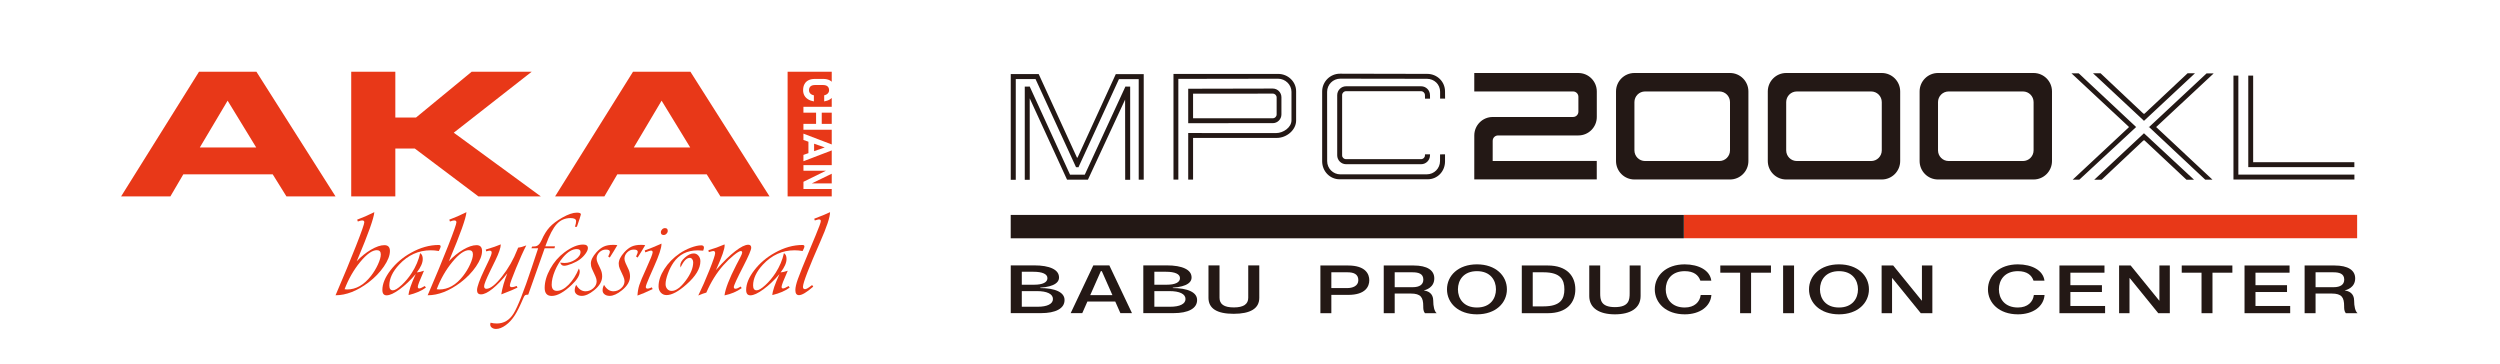
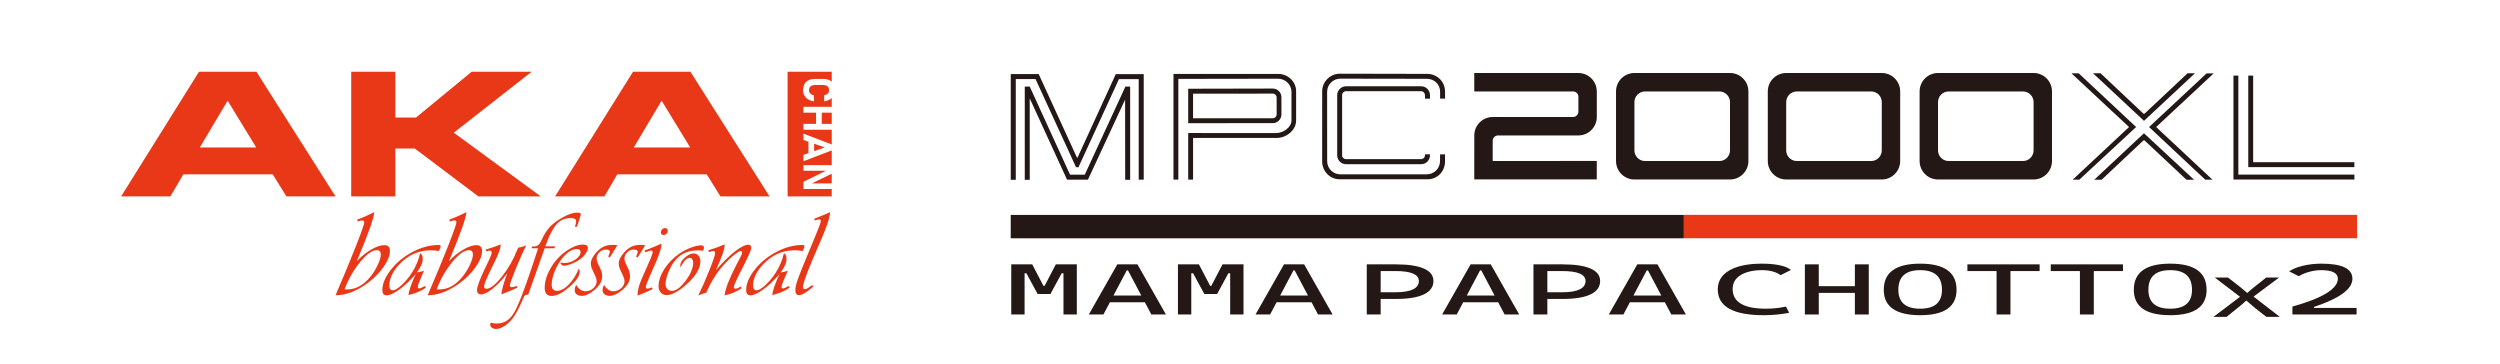
<svg xmlns="http://www.w3.org/2000/svg" id="_レイヤー_1" data-name="レイヤー 1" version="1.1" viewBox="0 0 1348.355 195.954">
  <defs>
    <style>
      .cls-1 {
        fill: #e83818;
      }

      .cls-1, .cls-2 {
        stroke-width: 0px;
      }

      .cls-2 {
        fill: #231815;
      }
    </style>
  </defs>
  <rect class="cls-1" x="908.249" y="115.88" width="363.053" height="12.609" />
  <path class="cls-2" d="M771.276,53.198h-2.71l-.035-1.897c0-1.17-.942-2.118-2.111-2.118h-40.444c-1.17,0-2.111.949-2.111,2.118v32.5c0,1.17.941,2.032,2.111,2.032h40.444c1.17,0,2.111-.863,2.111-2.032l.035-.564h2.71l-.021.514c0,2.66-2.147,4.814-4.793,4.814h-40.452c-2.653,0-4.8-2.154-4.8-4.814v-32.414c0-2.653,2.147-4.807,4.8-4.807h40.452c2.646,0,4.793,2.154,4.793,4.807l.021,1.861" />
  <path class="cls-2" d="M770.02,96.695c5.306,0,9.343-4.315,9.343-9.628v-3.83l-2.674.029-.021,3.609c0,3.93-3.174,7.146-7.096,7.146l-46.678.014c-3.915,0-7.096-3.188-7.096-7.125l-.029-37.364c0-3.929,3.181-7.117,7.103-7.117l46.742.071c3.923,0,7.096,3.024,7.096,6.961v3.716l2.689.021-.036-3.887c0-5.313-4.3-9.464-9.599-9.464l-47.07-.1c-5.299,0-9.599,4.308-9.599,9.621v37.613c0,5.32,4.122,9.714,9.421,9.714h47.505" />
  <polyline class="cls-2" points="580.849 84.992 560.202 39.933 545.14 39.933 545.14 96.959 547.85 96.959 547.85 42.65 558.512 42.65 580.342 90.17 581.655 90.212 603.492 42.686 614.154 42.686 614.154 96.916 616.858 96.916 616.858 39.976 601.795 39.976 581.148 85.035 580.849 84.992" />
  <polyline class="cls-2" points="606.987 46.68 585.071 94.199 577.112 94.199 555.367 46.68 552.7 46.722 552.7 96.959 555.388 96.959 555.367 53.041 575.507 96.916 586.761 96.916 606.816 53.719 606.859 96.959 609.547 96.959 609.547 46.722 606.987 46.68" />
  <path class="cls-2" d="M635.529,42.543v54.337h-2.624v-56.991l56.52-.021c5.185,0,9.628,4.13,9.628,9.328v15.783c0,5.192-5.192,9.407-10.37,9.407l-45.209.014v22.479h-2.625v-25.132l47.434.021c3.83,0,8.266-3.038,8.266-6.882v-15.39c0-3.844-3.359-7.039-7.196-7.039l-53.824.085" />
  <path class="cls-2" d="M688.546,61.714c0,1.141-.92,2.069-2.061,2.069h-43.012v-13.272l43.012-.014c1.141,0,2.061.927,2.061,2.069v9.15M686.443,47.757l-45.594.1v18.579l45.594-.014c2.589,0,4.686-2.111,4.686-4.707v-9.257c0-2.596-2.097-4.7-4.686-4.7Z" />
  <path class="cls-2" d="M795.139,96.767h66.062v-9.956l-56.135.014.007-10.904c0-1.583,1.284-2.867,2.867-2.867l43.354-.007c5.484,0,9.927-4.457,9.927-9.956v-13.757c0-5.499-4.443-9.956-9.927-9.956l-56.156-.007v9.949l53.296.007c1.583,0,2.86,1.291,2.86,2.874v8.023c0,1.583-1.276,2.867-2.86,2.867l-43.361.007c-5.477,0-9.927,4.457-9.927,9.956l-.007,23.728" />
  <polyline class="cls-2" points="1212.586 90.148 1212.586 40.789 1215.224 40.789 1215.224 87.524 1215.324 87.495 1269.804 87.495 1269.804 90.148 1212.5 90.148 1212.586 90.148" />
  <polyline class="cls-2" points="1204.598 96.816 1269.833 96.816 1269.833 94.171 1207.344 94.171 1207.237 94.278 1207.237 40.789 1204.598 40.789 1204.598 96.866 1204.598 96.816" />
  <polyline class="cls-2" points="1156.28 65.108 1128.83 39.505 1132.909 39.505 1156.03 61.272 1156.551 61.378 1179.843 39.527 1183.83 39.527 1156.301 65.215 1156.28 65.108" />
  <polyline class="cls-2" points="1152.15 68.467 1121.462 96.909 1117.882 96.909 1148.242 68.553 1148.257 68.489 1117.226 39.548 1121.141 39.548 1152.165 68.567 1152.15 68.467" />
  <polyline class="cls-2" points="1162.82 68.446 1193.266 96.888 1189.357 96.888 1158.911 68.36 1158.926 68.674 1190.113 39.569 1193.943 39.569 1162.827 68.589 1162.82 68.446" />
  <polyline class="cls-2" points="1156.544 75.664 1179.252 96.931 1183.324 96.931 1156.287 71.827 1156.273 71.926 1129.486 96.952 1133.48 96.952 1156.023 75.763 1156.544 75.664" />
  <path class="cls-2" d="M933.061,81.105c0,3.166-2.567,5.741-5.727,5.741h-40.095c-3.159,0-5.727-2.575-5.727-5.741v-26.038c0-3.174,2.568-5.741,5.727-5.741h40.095c3.159,0,5.727,2.568,5.727,5.741v26.038M933.061,39.37h-51.549c-5.477,0-9.927,4.457-9.927,9.949v37.528c0,5.499,4.45,9.956,9.927,9.956h51.549c5.484,0,9.927-4.457,9.927-9.956v-37.528c0-5.492-4.443-9.949-9.927-9.949Z" />
  <path class="cls-2" d="M1014.92,81.105c0,3.166-2.56,5.741-5.727,5.741h-40.088c-3.167,0-5.734-2.575-5.734-5.741v-26.038c0-3.174,2.568-5.741,5.734-5.741h40.088c3.167,0,5.727,2.568,5.727,5.741v26.038M1014.92,39.37h-51.549c-5.477,0-9.927,4.457-9.927,9.949v37.528c0,5.499,4.45,9.956,9.927,9.956h51.549c5.484,0,9.928-4.457,9.928-9.956v-37.528c0-5.492-4.443-9.949-9.928-9.949Z" />
  <path class="cls-2" d="M1096.801,81.105c0,3.166-2.568,5.741-5.727,5.741h-40.095c-3.159,0-5.727-2.575-5.727-5.741v-26.038c0-3.174,2.567-5.741,5.727-5.741h40.095c3.159,0,5.727,2.568,5.727,5.741v26.038M1096.801,39.37h-51.549c-5.484,0-9.927,4.457-9.927,9.949v37.528c0,5.499,4.443,9.956,9.927,9.956h51.549c5.484,0,9.927-4.457,9.927-9.956v-37.528c0-5.492-4.443-9.949-9.927-9.949Z" />
-   <g>
-     <path class="cls-2" d="M718.049,155.369h8.649c2.647,0,5.907-1.012,5.907-4.258,0-3.388-2.694-4.251-5.812-4.251h-8.745v8.508M712.142,143.188h14.884c9.645,0,11.487,4.757,11.487,7.959,0,3.174-1.842,7.931-11.487,7.895h-8.977v9.878h-5.907v-25.732Z" />
-     <path class="cls-2" d="M545.14,168.888v-25.76h5.957v25.76h-5.957ZM548.654,156.226v-1.777h12.392v1.777h-12.392ZM550.681,155.211v-1.652h7.149c2.244,0,3.987-.305,5.228-.916,1.241-.61,1.862-1.485,1.862-2.621,0-1.113-.651-1.966-1.952-2.558-1.301-.593-3.153-.89-5.555-.89h-6.613l-.715-3.446h7.626c4.289,0,7.606.566,9.949,1.696s3.515,2.742,3.515,4.835c0,1.777-1.112,3.147-3.336,4.109-2.224.961-5.382,1.442-9.472,1.442h-7.685ZM550.681,168.888v-3.446h8.937c2.621,0,4.656-.366,6.106-1.098,1.45-.731,2.175-1.757,2.175-3.075,0-1.354-.755-2.403-2.264-3.147-1.509-.744-3.654-1.116-6.434-1.116h-8.4l-.715-1.651h10.605c4.289,0,7.605.562,9.949,1.687,2.342,1.125,3.514,2.715,3.514,4.77,0,2.25-1.112,3.992-3.336,5.224-2.224,1.234-5.381,1.851-9.472,1.851h-10.664Z" />
-     <path class="cls-2" d="M577.46,168.888l12.213-25.76h8.638l12.213,25.76h-6.255l-10.009-22.64h-.536l-10.009,22.64h-6.256ZM583.12,162.612v-3.446h21.448v3.446h-21.448Z" />
-     <path class="cls-2" d="M616.633,168.888v-25.76h5.957v25.76h-5.957ZM620.147,156.226v-1.777h12.392v1.777h-12.392ZM622.173,155.211v-1.652h7.149c2.244,0,3.987-.305,5.228-.916,1.241-.61,1.862-1.485,1.862-2.621,0-1.113-.651-1.966-1.952-2.558-1.301-.593-3.153-.89-5.555-.89h-6.613l-.715-3.446h7.626c4.289,0,7.606.566,9.949,1.696s3.515,2.742,3.515,4.835c0,1.777-1.112,3.147-3.336,4.109-2.224.961-5.382,1.442-9.472,1.442h-7.685ZM622.173,168.888v-3.446h8.937c2.621,0,4.656-.366,6.106-1.098,1.45-.731,2.175-1.757,2.175-3.075,0-1.354-.755-2.403-2.264-3.147-1.509-.744-3.654-1.116-6.434-1.116h-8.4l-.715-1.651h10.605c4.289,0,7.605.562,9.949,1.687,2.342,1.125,3.514,2.715,3.514,4.77,0,2.25-1.112,3.992-3.336,5.224-2.224,1.234-5.381,1.851-9.472,1.851h-10.664Z" />
-     <path class="cls-2" d="M665.366,169.251c-9.056,0-13.584-2.878-13.584-8.635v-17.488h5.958v17.488c0,1.717.62,3.011,1.862,3.882,1.241.871,3.202,1.306,5.883,1.306,5.163,0,7.745-1.73,7.745-5.188v-17.488h5.957v17.488c0,2.878-1.172,5.037-3.514,6.476-2.344,1.439-5.779,2.159-10.307,2.159Z" />
-     <path class="cls-2" d="M752.217,154.898h9.686c3.731,0,5.764-1.405,5.764-4.108,0-3.281-2.79-3.93-5.859-3.93h-9.591v8.038M746.309,143.188h16.112c7.374,0,11.152,2.589,11.152,6.954,0,4.935-4.488,6.197-5.573,6.49v.071c2.033.214,5.007,1.369,5.007,5.442,0,2.988.566,5.727,1.842,6.775h-6.33c-.9-1.12-.9-2.525-.9-3.787,0-4.721-1.276-6.811-6.712-6.811h-8.69v10.598h-5.907v-25.732Z" />
-     <path class="cls-2" d="M786.322,156.053c0,4.935,3.029,9.799,10.259,9.799s10.259-4.864,10.259-9.799-3.029-9.806-10.259-9.806-10.259,4.864-10.259,9.806M812.74,156.053c0,7.353-6.043,13.479-16.159,13.479s-16.159-6.126-16.159-13.479,6.044-13.479,16.159-13.479,16.159,6.126,16.159,13.479Z" />
-     <path class="cls-2" d="M826.669,165.239h5.819c9.263,0,11.248-4.037,11.248-9.186s-1.985-9.193-11.248-9.193h-5.819v18.379M820.769,143.188h13.99c10.396,0,14.884,5.763,14.884,12.866s-4.488,12.866-14.884,12.866h-13.99v-25.732Z" />
-     <path class="cls-2" d="M857.153,143.188h5.9v14.991c0,3.459.286,7.46,7.94,7.46s7.947-4.001,7.947-7.46v-14.991h5.907v16.468c0,6.597-5.532,9.878-13.854,9.878s-13.84-3.281-13.84-9.878v-16.468" />
-     <path class="cls-2" d="M917.07,151.368c-.996-2.96-3.499-5.121-8.417-5.121-7.23,0-10.252,4.864-10.252,9.806s3.022,9.799,10.252,9.799c5.246,0,8.131-2.988,8.608-6.733h5.764c-.471,6.162-6.194,10.413-14.372,10.413-10.109,0-16.159-6.126-16.159-13.479s6.05-13.479,16.159-13.479c7.612.036,13.615,3.238,14.324,8.794h-5.907" />
-     <polyline class="cls-2" points="927.833 143.188 955.152 143.188 955.152 147.075 944.429 147.075 944.429 168.919 938.515 168.919 938.515 147.075 927.833 147.075 927.833 143.188" />
-     <rect class="cls-2" x="961.707" y="143.188" width="5.907" height="25.731" />
-     <path class="cls-2" d="M981.584,156.053c0,4.935,3.022,9.799,10.252,9.799s10.259-4.864,10.259-9.799-3.029-9.806-10.259-9.806-10.252,4.864-10.252,9.806M1008.002,156.053c0,7.353-6.05,13.479-16.166,13.479s-16.159-6.126-16.159-13.479,6.044-13.479,16.159-13.479,16.166,6.126,16.166,13.479Z" />
-     <polyline class="cls-2" points="1014.837 143.188 1021.071 143.188 1036.48 162.144 1036.576 162.144 1036.576 143.188 1042.203 143.188 1042.203 168.919 1035.962 168.919 1020.601 149.999 1020.464 149.999 1020.464 168.919 1014.837 168.919 1014.837 143.188" />
-     <path class="cls-2" d="M1096.759,151.368c-.989-2.96-3.499-5.121-8.41-5.121-7.23,0-10.259,4.864-10.259,9.806s3.029,9.799,10.259,9.799c5.246,0,8.131-2.988,8.595-6.733h5.771c-.471,6.162-6.194,10.413-14.365,10.413-10.116,0-16.166-6.126-16.166-13.479s6.05-13.479,16.166-13.479c7.606.036,13.608,3.238,14.318,8.794h-5.907" />
-     <polyline class="cls-2" points="1110.742 143.188 1135.032 143.188 1135.032 147.075 1116.649 147.075 1116.649 153.814 1133.661 153.814 1133.661 157.494 1116.649 157.494 1116.649 165.025 1135.366 165.025 1135.366 168.919 1110.742 168.919 1110.742 143.188" />
-     <polyline class="cls-2" points="1142.917 143.188 1149.152 143.188 1164.561 162.144 1164.656 162.144 1164.656 143.188 1170.277 143.188 1170.277 168.919 1164.042 168.919 1148.681 149.999 1148.538 149.999 1148.538 168.919 1142.917 168.919 1142.917 143.188" />
-     <polyline class="cls-2" points="1176.696 143.188 1204.014 143.188 1204.014 147.075 1193.285 147.075 1193.285 168.919 1187.377 168.919 1187.377 147.075 1176.696 147.075 1176.696 143.188" />
-     <polyline class="cls-2" points="1210.569 143.188 1234.859 143.188 1234.859 147.075 1216.476 147.075 1216.476 153.814 1233.488 153.814 1233.488 157.494 1216.476 157.494 1216.476 165.025 1235.194 165.025 1235.194 168.919 1210.569 168.919 1210.569 143.188" />
-     <path class="cls-2" d="M1248.884,154.898h9.693c3.731,0,5.764-1.405,5.764-4.108,0-3.281-2.79-3.93-5.859-3.93h-9.597v8.038M1242.977,143.188h16.118c7.367,0,11.152,2.589,11.152,6.954,0,4.935-4.488,6.197-5.58,6.49v.071c2.033.214,5.014,1.369,5.014,5.442,0,2.988.566,5.727,1.842,6.775h-6.337c-.894-1.12-.894-2.525-.894-3.787,0-4.721-1.276-6.811-6.712-6.811h-8.697v10.598h-5.907v-25.732Z" />
-   </g>
  <rect class="cls-2" x="545.118" y="115.916" width="363.053" height="12.609" />
  <path class="cls-1" d="M65.318,105.924h26.58l6.961-11.889h48.233l7.396,11.889h26.473l-42.655-67.225h-30.981l-42.007,67.225M122.765,54.29l15.433,25.261h-30.438l15.005-25.261Z" />
  <polyline class="cls-1" points="189.426 38.699 213.218 38.699 213.218 63.397 224.365 63.397 254.376 38.699 286.747 38.699 244.733 71.57 291.682 105.924 258.02 105.924 223.723 80.114 213.218 80.114 213.218 105.924 189.426 105.924 189.426 38.699" />
  <path class="cls-1" d="M299.392,105.924h26.58l6.961-11.889h48.239l7.389,11.889h26.481l-42.663-67.225h-30.974l-42.013,67.225M356.831,54.29l15.44,25.261h-30.439l14.998-25.261Z" />
  <g>
    <polygon class="cls-1" points="444.821 79.517 439.077 77.504 439.077 81.53 444.821 79.517" />
    <path class="cls-1" d="M433.321,66.812h6.822v-6.046h-6.822v-3.173h15.269v-4.746c-.279.261-.581.506-.925.721-.869.544-1.917.921-3.144,1.129v-3.289c.555-.123,1.03-.314,1.424-.573.394-.259.695-.571.903-.938.208-.367.313-.778.313-1.234,0-.595-.121-1.1-.365-1.517-.243-.417-.598-.735-1.065-.955s-1.029-.33-1.685-.33h-4.621c-.656,0-1.216.11-1.679.33-.463.22-.817.538-1.06.955-.243.417-.365.923-.365,1.517,0,.463.102.88.307,1.251s.504.683.898.938c.394.255.872.44,1.436.556v3.289c-1.227-.216-2.275-.596-3.144-1.141s-1.531-1.231-1.987-2.061-.683-1.774-.683-2.832c0-1.282.245-2.378.735-3.289.49-.911,1.204-1.606,2.143-2.085.938-.479,2.071-.718,3.399-.718h4.621c1.328,0,2.461.239,3.399.718.43.219.808.49,1.145.801v-5.392h-23.799v67.225h23.799v-3.974h-15.257v-3.903l12.14-5.965h-12.14v-3.034h15.257v-7.923l-15.269,5.839v-3.417l2.698-.946v-6.169l-2.698-.946v-3.417l15.269,5.839v-7.923h-15.269v-3.173Z" />
    <rect class="cls-1" x="443.2" y="60.766" width="5.39" height="6.046" />
    <polygon class="cls-1" points="448.589 98.916 448.589 93.691 437.83 98.916 448.589 98.916" />
  </g>
  <g>
    <path class="cls-1" d="M201.892,114.422c-.261,3.26-3.239,11.65-8.933,25.169l-.587,1.336c2.369-2.543,4.944-4.629,7.727-6.259,2.782-1.631,5.184-2.445,7.205-2.445,1.999,0,3,1.054,3,3.162,0,2.391-1.087,5.173-3.26,8.347-2.174,3.173-4.945,6.042-8.314,8.607-6.129,4.608-12.052,6.912-17.769,6.912l.457-1.043c4.064-9.433,7.591-17.953,10.58-25.561,2.988-7.607,4.483-11.867,4.483-12.78,0-.652-.391-.978-1.174-.978-.479,0-1.25.196-2.315.587l-.358-1.011c2.825-1.021,5.911-2.368,9.259-4.042ZM185.851,155.99c.587.087,1.032.131,1.337.131,4.803,0,9.096-2.424,12.878-7.271,1.521-1.956,2.788-4.042,3.798-6.26,1.011-2.217,1.516-4.01,1.516-5.379,0-1.521-.717-2.282-2.152-2.282-2.478,0-5.467,2.125-8.966,6.374-3.5,4.25-6.303,9.145-8.412,14.687Z" />
    <path class="cls-1" d="M229.115,154.262l.587.847c-2.282,1.717-5.401,3.065-9.357,4.043.108-2.195,1.402-5.977,3.88-11.346-2.804,3.304-5.689,6.042-8.656,8.216-2.967,2.173-5.32,3.261-7.059,3.261-1.522,0-2.282-.967-2.282-2.902,0-3.281,1.467-6.83,4.401-10.644s6.618-6.949,11.052-9.406c4.999-2.804,9.976-4.205,14.932-4.205.695,0,1.043.261,1.043.782,0,.435-.326,1.26-.978,2.477-1.478-.261-2.913-.391-4.304-.391-6.63,0-12.335,2.576-17.116,7.727-3.521,3.782-5.282,7.531-5.282,11.248,0,1.739.641,2.608,1.924,2.608,1.086,0,2.651-.94,4.695-2.82,2.042-1.88,3.868-4.059,5.477-6.537,2.217-3.434,3.728-6.998,4.532-10.694.934.566,1.402,1.609,1.402,3.13,0,2.108-1.065,4.532-3.195,7.271,1.043-.087,2.336-.391,3.88-.913l-.261.555c-2.065,4.629-3.097,7.336-3.097,8.118,0,.63.293.924.88.88.543-.043,1.51-.478,2.901-1.304Z" />
    <path class="cls-1" d="M251.578,114.422c-.261,3.26-3.239,11.65-8.933,25.169l-.587,1.336c2.369-2.543,4.944-4.629,7.727-6.259,2.782-1.631,5.184-2.445,7.205-2.445,1.999,0,3,1.054,3,3.162,0,2.391-1.087,5.173-3.26,8.347-2.174,3.173-4.945,6.042-8.314,8.607-6.129,4.608-12.052,6.912-17.769,6.912l.457-1.043c4.064-9.433,7.591-17.953,10.58-25.561,2.988-7.607,4.483-11.867,4.483-12.78,0-.652-.391-.978-1.174-.978-.479,0-1.25.196-2.315.587l-.358-1.011c2.825-1.021,5.911-2.368,9.259-4.042ZM235.537,155.99c.587.087,1.032.131,1.337.131,4.803,0,9.096-2.424,12.878-7.271,1.521-1.956,2.788-4.042,3.798-6.26,1.011-2.217,1.516-4.01,1.516-5.379,0-1.521-.717-2.282-2.152-2.282-2.478,0-5.467,2.125-8.966,6.374-3.5,4.25-6.303,9.145-8.412,14.687Z" />
    <path class="cls-1" d="M283.855,132.353c-1.522,2.913-3.369,7.009-5.543,12.291s-3.282,8.358-3.325,9.227c-.022.674.348,1.011,1.109,1.011.587,0,1.445-.217,2.576-.653l.424.88c-1.587.826-4.206,1.935-7.857,3.325l-.88.326c.565-3.543,1.652-7.324,3.26-11.346-2.804,3.543-5.461,6.32-7.971,8.33-2.511,2.011-4.581,3.016-6.211,3.016-1.435,0-2.152-.75-2.152-2.25,0-1.804,1.336-5.51,4.01-11.117l2.608-5.477c.804-1.696,1.228-2.913,1.272-3.652.043-.717-.326-1.076-1.108-1.076-.348,0-.957.131-1.826.391l-.261-.978.522-.163c3.043-.891,5.575-1.771,7.596-2.641,0,1.739-.967,4.597-2.901,8.574l-2.836,5.804c-2.174,4.456-3.26,7.183-3.26,8.183,0,.935.413,1.402,1.239,1.402,2.108,0,4.901-2.201,8.379-6.602,3.477-4.401,6.249-9.254,8.314-14.557l.424-1.043c1.26-.131,2.727-.532,4.401-1.207Z" />
    <path class="cls-1" d="M299.341,132.875l-.293,1.011h-5.282l-8.868,25.038c-.848,0-1.413.098-1.695.293-.283.196-.598.717-.946,1.565-1.804,4.239-3.325,7.304-4.565,9.194-1.434,2.261-3.081,4.065-4.939,5.412s-3.602,2.021-5.232,2.021c-.891,0-1.635-.228-2.234-.685-.597-.456-.896-1.033-.896-1.728,0-.217.054-.533.163-.945,1.174.282,2.304.423,3.391.423,3.804,0,6.819-1.788,9.047-5.363,2.228-3.576,5.515-11.905,9.862-24.99l3.032-9.129.359-1.108h-3.619l.358-.913h.391l.913-.065c1.543,0,2.804-1.109,3.782-3.325,1.282-2.934,2.733-5.282,4.352-7.042,1.619-1.761,3.885-3.478,6.798-5.152,3.173-1.804,5.803-2.706,7.89-2.706,1.5,0,2.228.326,2.184.978-.022.261-.228.968-.619,2.119l-1.532,4.532h-1.043c.413-1.325.62-2.336.62-3.032,0-1.109-1.011-1.663-3.032-1.663-2.956,0-5.428,1.081-7.417,3.244-1.989,2.163-3.94,5.885-5.852,11.167l-.293.847h5.216Z" />
    <path class="cls-1" d="M312.219,144.808c.304.609.457,1.152.457,1.63,0,2.087-1.446,4.489-4.336,7.205-4.217,3.978-7.803,5.966-10.759,5.966-2.543,0-3.815-1.445-3.815-4.336,0-3.261.994-6.684,2.983-10.27,1.989-3.587,4.537-6.542,7.645-8.868,3.782-2.825,7.151-4.238,10.107-4.238,1.717,0,2.576.631,2.576,1.891,0,.826-.413,1.821-1.239,2.982-.826,1.163-1.858,2.213-3.097,3.147-1.152.847-2.614,1.63-4.385,2.347-1.772.717-3.135,1.076-4.092,1.076-1.022,0-1.728-.565-2.119-1.696.913.131,1.641.196,2.185.196,2.173,0,4.178-.625,6.015-1.874s2.755-2.602,2.755-4.059c0-1.043-.674-1.565-2.021-1.565-2.412,0-4.88,1.478-7.401,4.434-1.783,2.087-3.25,4.522-4.401,7.304-1.152,2.782-1.728,5.26-1.728,7.433,0,2.238.934,3.358,2.804,3.358,2.043,0,4.167-1.125,6.374-3.374,2.206-2.25,4.037-5.145,5.494-8.688Z" />
    <path class="cls-1" d="M332.955,132.223l-.359.619-1.597,2.674c-.566.956-1.163,1.913-1.793,2.869l-.359.522-.815-.554c.108-.239.184-.413.228-.522.457-.934.685-1.598.685-1.988,0-.826-.728-1.239-2.184-1.239-1.326,0-2.489.495-3.489,1.483-1,.99-1.5,2.136-1.5,3.44,0,.696.217,1.522.652,2.477l1.565,3.358c.522,1.13.782,2.369.782,3.717,0,2.63-1.445,5.119-4.336,7.466-2.5,2.021-4.716,3.032-6.651,3.032-1.108,0-2.021-.277-2.739-.831-.717-.555-1.076-1.266-1.076-2.136,0-1.021.261-2.01.782-2.967,1.348,2.304,3.021,3.456,5.021,3.456,1.586,0,2.988-.543,4.206-1.63,1.217-1.087,1.826-2.347,1.826-3.782,0-.76-.217-1.63-.652-2.608l-1.924-4.206c-.37-.826-.554-1.739-.554-2.739,0-1.804.999-3.825,3-6.064,1.347-1.478,2.69-2.515,4.026-3.113,1.337-.598,3.016-.897,5.037-.897.782,0,1.521.054,2.217.163Z" />
    <path class="cls-1" d="M347.984,132.223l-.359.619-1.597,2.674c-.566.956-1.163,1.913-1.793,2.869l-.358.522-.815-.554c.108-.239.184-.413.228-.522.456-.934.685-1.598.685-1.988,0-.826-.729-1.239-2.185-1.239-1.326,0-2.489.495-3.488,1.483-1,.99-1.5,2.136-1.5,3.44,0,.696.217,1.522.652,2.477l1.565,3.358c.522,1.13.782,2.369.782,3.717,0,2.63-1.445,5.119-4.336,7.466-2.5,2.021-4.717,3.032-6.651,3.032-1.108,0-2.021-.277-2.739-.831-.717-.555-1.076-1.266-1.076-2.136,0-1.021.261-2.01.782-2.967,1.348,2.304,3.021,3.456,5.021,3.456,1.587,0,2.989-.543,4.206-1.63s1.826-2.347,1.826-3.782c0-.76-.218-1.63-.653-2.608l-1.923-4.206c-.37-.826-.554-1.739-.554-2.739,0-1.804.999-3.825,2.999-6.064,1.348-1.478,2.69-2.515,4.026-3.113,1.337-.598,3.016-.897,5.037-.897.782,0,1.521.054,2.217.163Z" />
    <path class="cls-1" d="M356.754,131.375v.359c0,2.043-1.348,6.086-4.043,12.128l-2.412,5.477c-1.283,2.934-1.946,4.728-1.989,5.379-.022.674.347.989,1.109.946.435-.022,1.151-.25,2.152-.685l.423.945c-3.412,1.63-6.14,2.793-8.183,3.488.108-2.043.44-3.928.994-5.656.555-1.728,1.755-4.591,3.603-8.591,2.347-5.129,3.543-8.129,3.586-8.998.043-.673-.239-1.01-.847-1.01-.283,0-.652.076-1.109.228l-1.369.489c-.087.022-.293.098-.619.228l-.326-1.043.685-.228c2.412-.891,4.869-1.891,7.368-2.999l.978-.457ZM358.645,123.029c1,0,1.5.5,1.5,1.499,0,.566-.223,1.076-.669,1.533-.446.456-.951.685-1.516.685-1.021,0-1.532-.5-1.532-1.5,0-.565.223-1.076.669-1.532.445-.457.961-.685,1.548-.685Z" />
    <path class="cls-1" d="M379.25,135.19c-1.152-.108-2.108-.163-2.869-.163-5.717,0-10.097,2.196-13.139,6.585-1.195,1.74-2.206,3.733-3.032,5.983-.826,2.25-1.239,4.135-1.239,5.656,0,1.065.309,1.94.929,2.625.619.685,1.407,1.027,2.363,1.027,2.26,0,4.76-1.814,7.498-5.444s4.108-6.956,4.108-9.976c0-.673-.179-1.244-.538-1.712-.358-.467-.788-.701-1.288-.701-1.739,0-3.402,1.74-4.988,5.217-.109-.435-.163-.815-.163-1.141,0-1.348.836-2.76,2.51-4.239,1.673-1.478,3.261-2.217,4.76-2.217,1,0,1.847.407,2.543,1.223.695.815,1.044,1.809,1.044,2.983,0,3.934-2.511,8.107-7.531,12.519-4.304,3.826-7.879,5.738-10.727,5.738-1.239,0-2.266-.445-3.081-1.336-.815-.891-1.223-2.011-1.223-3.358,0-2.978,1.038-6.091,3.114-9.341s4.809-6.048,8.2-8.395c1.869-1.282,3.907-2.336,6.113-3.162,2.206-.826,4.08-1.239,5.623-1.239.956,0,1.435.423,1.435,1.272,0,.326-.142.859-.424,1.597Z" />
    <path class="cls-1" d="M399.497,154.523l.521.88c-2.608,1.87-5.695,3.174-9.259,3.912.456-3.586,2.565-9.031,6.325-16.334l2.12-4.042c.717-1.391,1.076-2.282,1.076-2.674,0-.587-.24-.88-.717-.88-.674,0-1.951.762-3.831,2.282-1.881,1.522-3.712,3.282-5.494,5.282-3.695,4.13-6.792,9.085-9.292,14.867-1.021.239-2.467.761-4.336,1.565,1.999-4.086,4.015-8.678,6.047-13.775,2.032-5.097,3.049-8.113,3.049-9.047,0-.782-.316-1.174-.946-1.174-.326,0-1.033.163-2.119.489-.087.022-.207.054-.358.098l-.196-1.043c3.043-.869,5.792-1.847,8.248-2.934l.424-.196c.043.283.065.479.065.587,0,1.935-1.424,6.054-4.271,12.356l-.456.978.554-.619c3.564-4.064,6.851-7.265,9.863-9.601,3.01-2.336,5.363-3.505,7.058-3.505,1.065,0,1.597.544,1.597,1.63,0,1.13-1.424,4.466-4.271,10.009-3.412,6.608-5.118,10.324-5.118,11.15,0,.63.293.945.88.945.652,0,1.543-.358,2.673-1.076l.163-.131Z" />
    <path class="cls-1" d="M425.317,154.262l.587.847c-2.282,1.717-5.401,3.065-9.357,4.043.108-2.195,1.402-5.977,3.88-11.346-2.804,3.304-5.689,6.042-8.656,8.216-2.966,2.173-5.319,3.261-7.058,3.261-1.522,0-2.282-.967-2.282-2.902,0-3.281,1.467-6.83,4.401-10.644s6.619-6.949,11.052-9.406c4.999-2.804,9.976-4.205,14.932-4.205.696,0,1.044.261,1.044.782,0,.435-.326,1.26-.978,2.477-1.478-.261-2.913-.391-4.304-.391-6.63,0-12.335,2.576-17.116,7.727-3.521,3.782-5.282,7.531-5.282,11.248,0,1.739.641,2.608,1.923,2.608,1.087,0,2.652-.94,4.695-2.82s3.869-4.059,5.477-6.537c2.217-3.434,3.728-6.998,4.532-10.694.934.566,1.402,1.609,1.402,3.13,0,2.108-1.065,4.532-3.196,7.271,1.044-.087,2.336-.391,3.88-.913l-.261.555c-2.065,4.629-3.097,7.336-3.097,8.118,0,.63.293.924.88.88.543-.043,1.51-.478,2.901-1.304Z" />
    <path class="cls-1" d="M447.683,114.422c0,2.652-1.761,7.966-5.282,15.943-6.108,13.888-9.216,21.952-9.325,24.191-.044.978.347,1.445,1.174,1.402.63-.022,1.749-.663,3.358-1.924l.391-.293.619.848c-3.499,3.064-6.064,4.597-7.694,4.597-1.304,0-1.956-.913-1.956-2.739,0-1.413.451-3.391,1.353-5.934.901-2.543,3.059-7.9,6.471-16.073l3.097-7.433c1.87-4.455,2.804-7.053,2.804-7.792,0-.587-.337-.88-1.011-.88-.24,0-.815.141-1.728.423-.109.044-.272.098-.489.163l-.326-.946.489-.196c3.76-1.434,6.444-2.554,8.053-3.358Z" />
  </g>
+   <g>
+     <path class="cls-2" d="M545.41,169.617v-27.036h7.192v27.036h-7.192ZM559.645,158.574l-6.069-11.195h-2.172v-4.798h5.319l6.068,11.614h.3l.749,4.379h-4.195ZM561.817,158.574l1.124-4.379h.449l6.069-11.614h5.319v4.798h-2.173l-6.068,11.195h-4.72ZM573.58,169.617v-27.036h7.192v27.036h-7.192Z" />
+     <path class="cls-2" d="M587.252,169.617l15.359-27.036h10.863l15.358,27.036h-7.867l-12.586-23.762h-.674l-12.586,23.762h-7.867ZM594.37,163.029v-3.617h26.971v3.617h-26.971Z" />
+     <path class="cls-2" d="M635.313,169.617v-27.036h7.192v27.036h-7.192ZM649.548,158.574l-6.069-11.195h-2.172v-4.798h5.319l6.068,11.614h.3l.749,4.379h-4.195ZM651.72,158.574l1.124-4.379h.449l6.069-11.614h5.319v4.798h-2.173l-6.068,11.195h-4.72ZM663.483,169.617v-27.036h7.192v27.036h-7.192Z" />
+     <path class="cls-2" d="M677.155,169.617l15.358-27.036h10.863l15.358,27.036h-7.866l-12.586-23.762h-.675l-12.586,23.762h-7.867ZM684.272,163.029v-3.617h26.972v3.617h-26.972Z" />
+     <path class="cls-2" d="M737.155,169.617v-27.036h7.492v27.036h-7.492ZM743.749,161.239v-3.617h9.064c4.096,0,7.192-.517,9.29-1.552,2.099-1.034,3.147-2.548,3.147-4.541,0-1.751-1.049-3.078-3.147-3.979-2.098-.9-5.194-1.352-9.29-1.352h-8.915v-3.617h8.915c6.668,0,11.719.755,15.153,2.266,3.433,1.511,5.15,3.738,5.15,6.683,0,3.187-1.718,5.602-5.15,7.245-3.435,1.644-8.485,2.465-15.153,2.465h-9.064Z" />
+     <path class="cls-2" d="M777.8,169.617l15.358-27.036h10.863l15.358,27.036h-7.866l-12.586-23.762h-.675l-12.586,23.762h-7.867ZM784.917,163.029v-3.617h26.972v3.617h-26.972Z" />
+     <path class="cls-2" d="M827.06,169.617v-27.036h7.492v27.036h-7.492ZM833.653,161.239v-3.617h9.064c4.096,0,7.192-.517,9.29-1.552,2.099-1.034,3.147-2.548,3.147-4.541,0-1.751-1.049-3.078-3.147-3.979-2.098-.9-5.194-1.352-9.29-1.352h-8.915v-3.617h8.915c6.668,0,11.719.755,15.153,2.266,3.433,1.511,5.15,3.738,5.15,6.683,0,3.187-1.718,5.602-5.15,7.245-3.435,1.644-8.485,2.465-15.153,2.465h-9.064Z" />
+     <path class="cls-2" d="M867.704,169.617l15.358-27.036h10.863l15.358,27.036h-7.866l-12.586-23.762h-.675l-12.586,23.762h-7.867ZM874.821,163.029v-3.617h26.972v3.617h-26.972Z" />
+     <path class="cls-2" d="M951.266,169.998c-16.532,0-24.798-4.646-24.798-13.938,0-4.404,2.085-7.815,6.256-10.233,4.17-2.418,10.052-3.627,17.644-3.627,3.671,0,6.867.295,9.59.885,2.722.591,4.707,1.432,5.956,2.523l-5.544,2.799c-1.124-.863-2.554-1.529-4.289-1.999-1.736-.47-3.615-.705-5.638-.705-4.82,0-8.686.883-11.595,2.646-2.909,1.765-4.363,4.271-4.363,7.521,0,7.083,6.018,10.625,18.056,10.625,3.62,0,7.192-.381,10.713-1.143l1.724,3.351c-4.346.863-8.916,1.295-13.711,1.295Z" />
+     <path class="cls-2" d="M973.442,169.617v-27.036h7.492v27.036h-7.492ZM975.016,157.965v-3.617h31.504v3.617h-31.504ZM1000.414,169.617v-27.036h7.491v27.036h-7.491Z" />
+     <path class="cls-2" d="M1035.626,169.998c-13.086,0-19.629-4.569-19.629-13.709,0-9.393,6.543-14.089,19.629-14.089s19.629,4.696,19.629,14.089c0,9.14-6.543,13.709-19.629,13.709ZM1035.626,166.495c7.842,0,11.763-3.402,11.763-10.206,0-7.057-3.921-10.586-11.763-10.586s-11.762,3.529-11.762,10.586c0,6.804,3.92,10.206,11.762,10.206Z" />
+     <path class="cls-2" d="M1061.1,146.198v-3.617h38.958v3.617h-38.958ZM1076.832,169.617v-27.036h7.492v27.036h-7.492Z" />
+     <path class="cls-2" d="M1106.052,146.198v-3.617h38.958v3.617h-38.958ZM1121.784,169.617v-27.036h7.492v27.036h-7.492Z" />
+     <path class="cls-2" d="M1170.482,169.998c-13.086,0-19.629-4.569-19.629-13.709,0-9.393,6.543-14.089,19.629-14.089s19.629,4.696,19.629,14.089c0,9.14-6.543,13.709-19.629,13.709ZM1170.482,166.495c7.842,0,11.763-3.402,11.763-10.206,0-7.057-3.921-10.586-11.763-10.586s-11.762,3.529-11.762,10.586c0,6.804,3.92,10.206,11.762,10.206Z" />
+     <path class="cls-2" d="M1229.248,149.669l-13.81,10.292,14.193,10.955h-7.289l-6.291-4.951c-1.534-1.286-2.915-2.456-4.449-3.82h-.153c-1.305,1.325-2.839,2.495-4.45,3.82l-6.138,4.951h-7.059l14.347-10.838-13.656-10.409h7.136l6.061,4.717c1.534,1.209,2.839,2.301,4.22,3.548h.23c1.304-1.247,2.762-2.417,4.22-3.548l5.907-4.717h6.981Z" />
+     <path class="cls-2" d="M1236.397,169.617v-4.265c8.216-2.311,14.353-4.722,18.411-7.235,4.058-2.514,6.087-5.103,6.087-7.769,0-1.548-.749-2.709-2.247-3.483-1.499-.774-3.771-1.162-6.818-1.162-2.022,0-4.133.299-6.33.896-2.198.597-4.083,1.39-5.656,2.38l-5.17-2.608c1.724-1.257,4.17-2.266,7.342-3.027s6.493-1.143,9.965-1.143c5.619,0,9.82.676,12.605,2.027,2.784,1.353,4.177,3.393,4.177,6.121,0,2.742-1.705,5.373-5.113,7.893-3.409,2.52-8.598,4.94-15.564,7.264v4.112h-11.688ZM1238.645,169.617v-3.541h32.365v3.541h-32.365Z" />
+   </g>
</svg>
